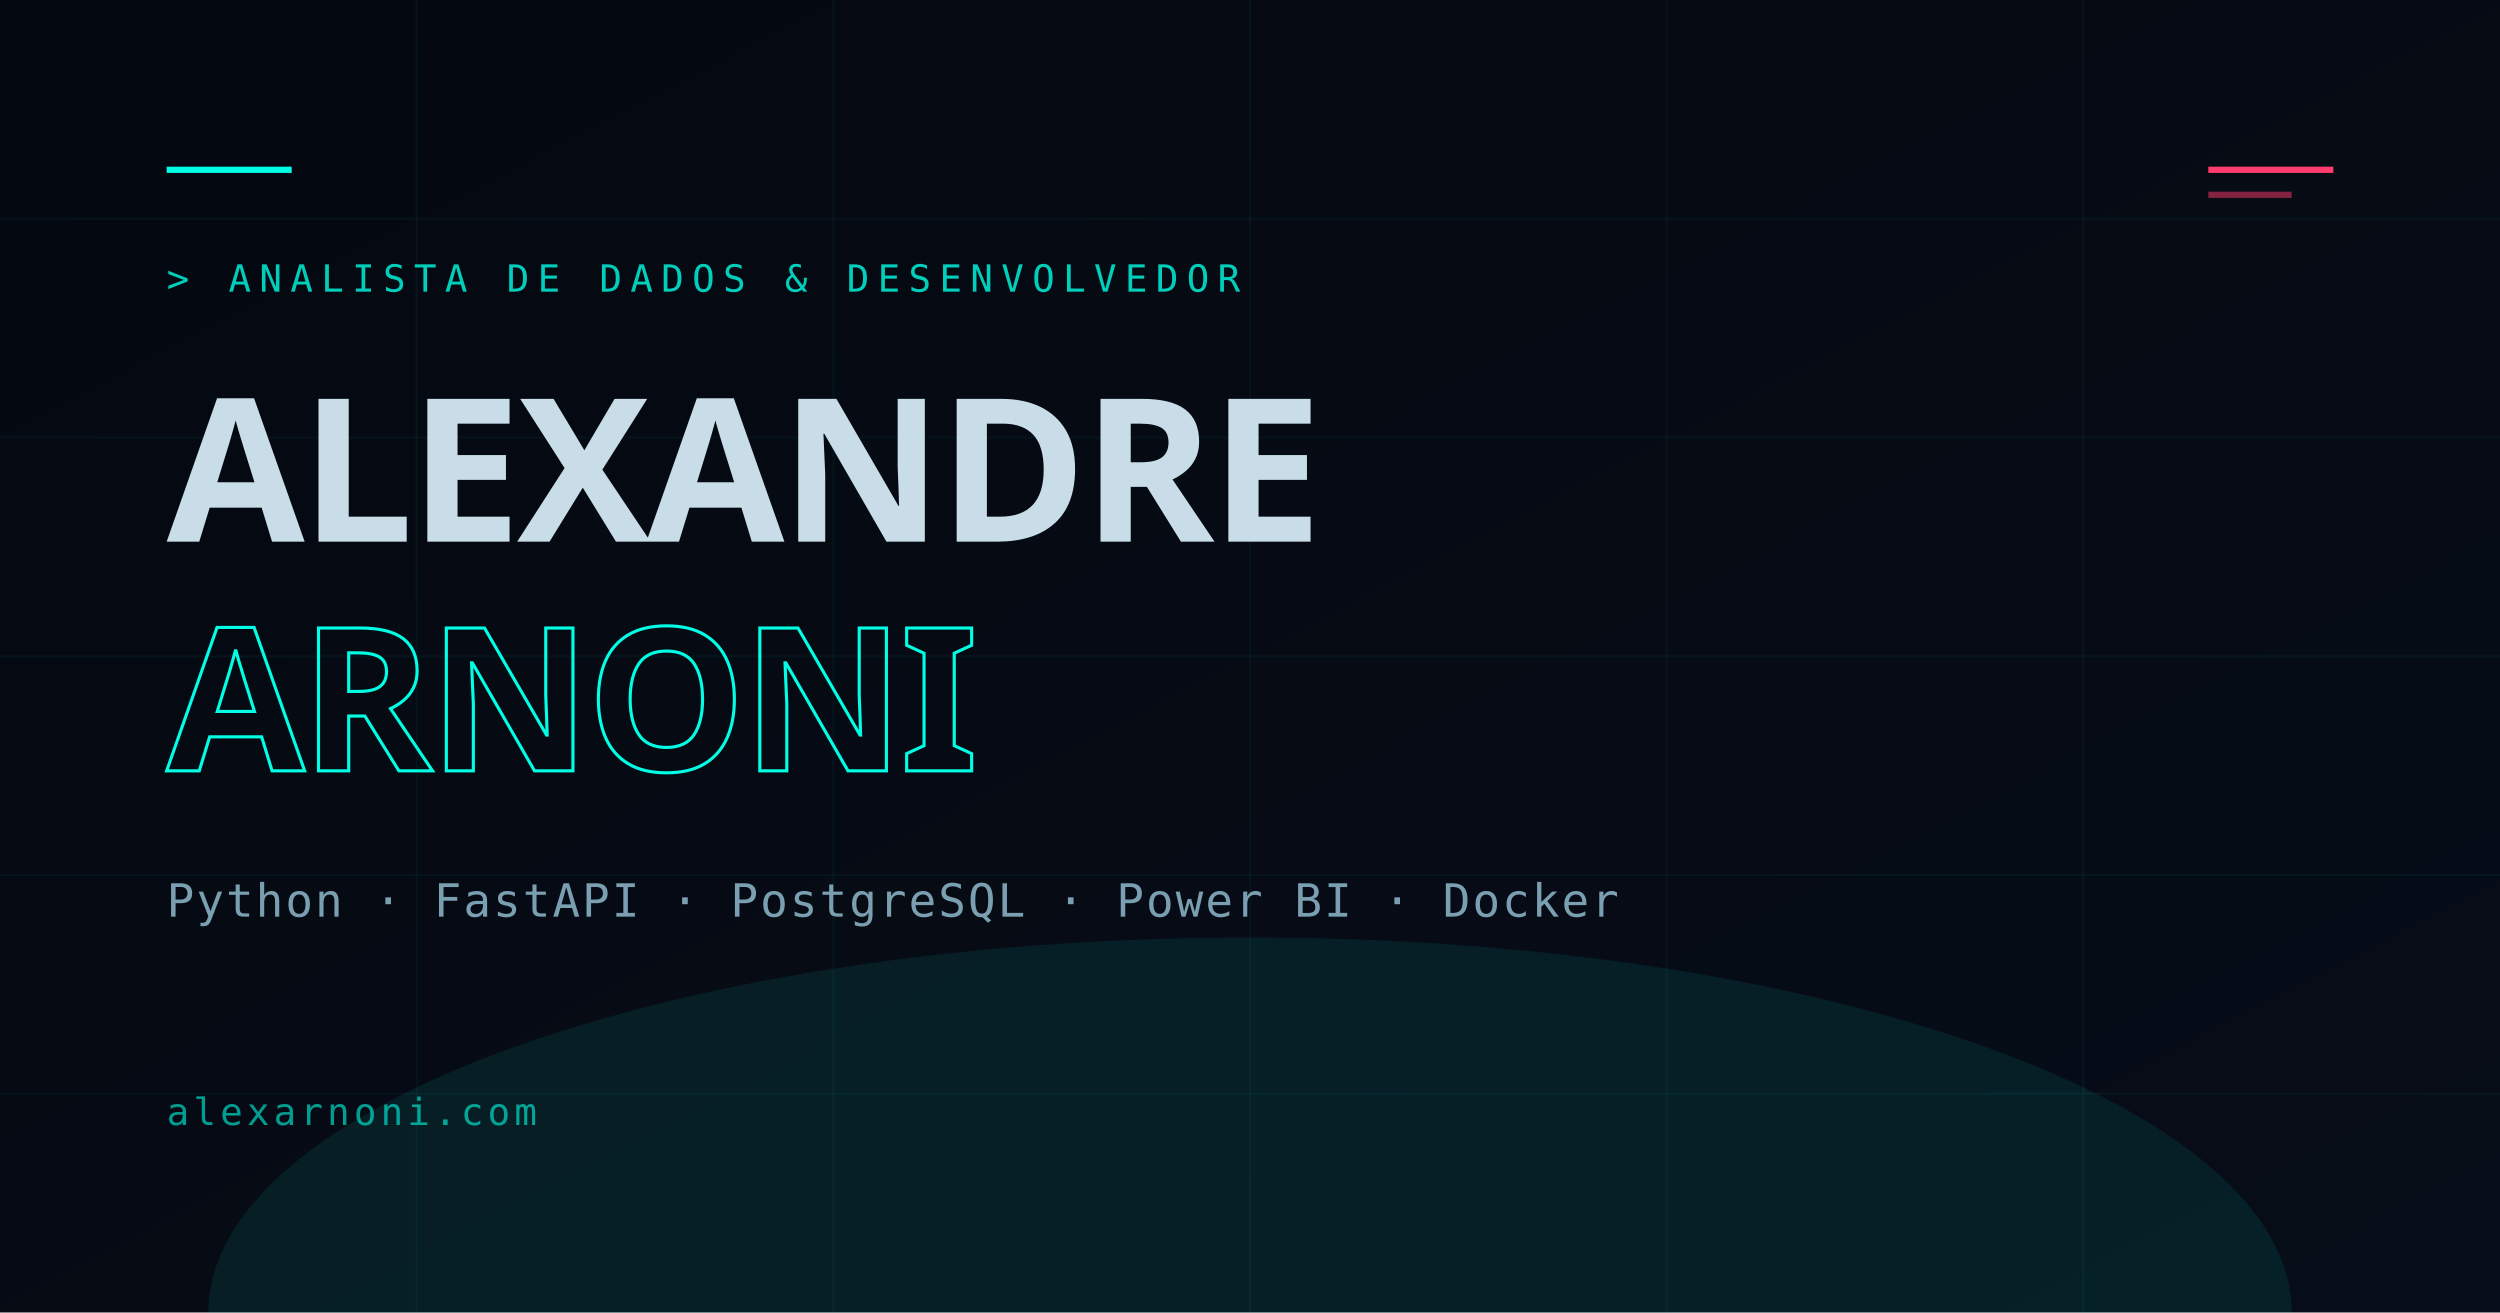
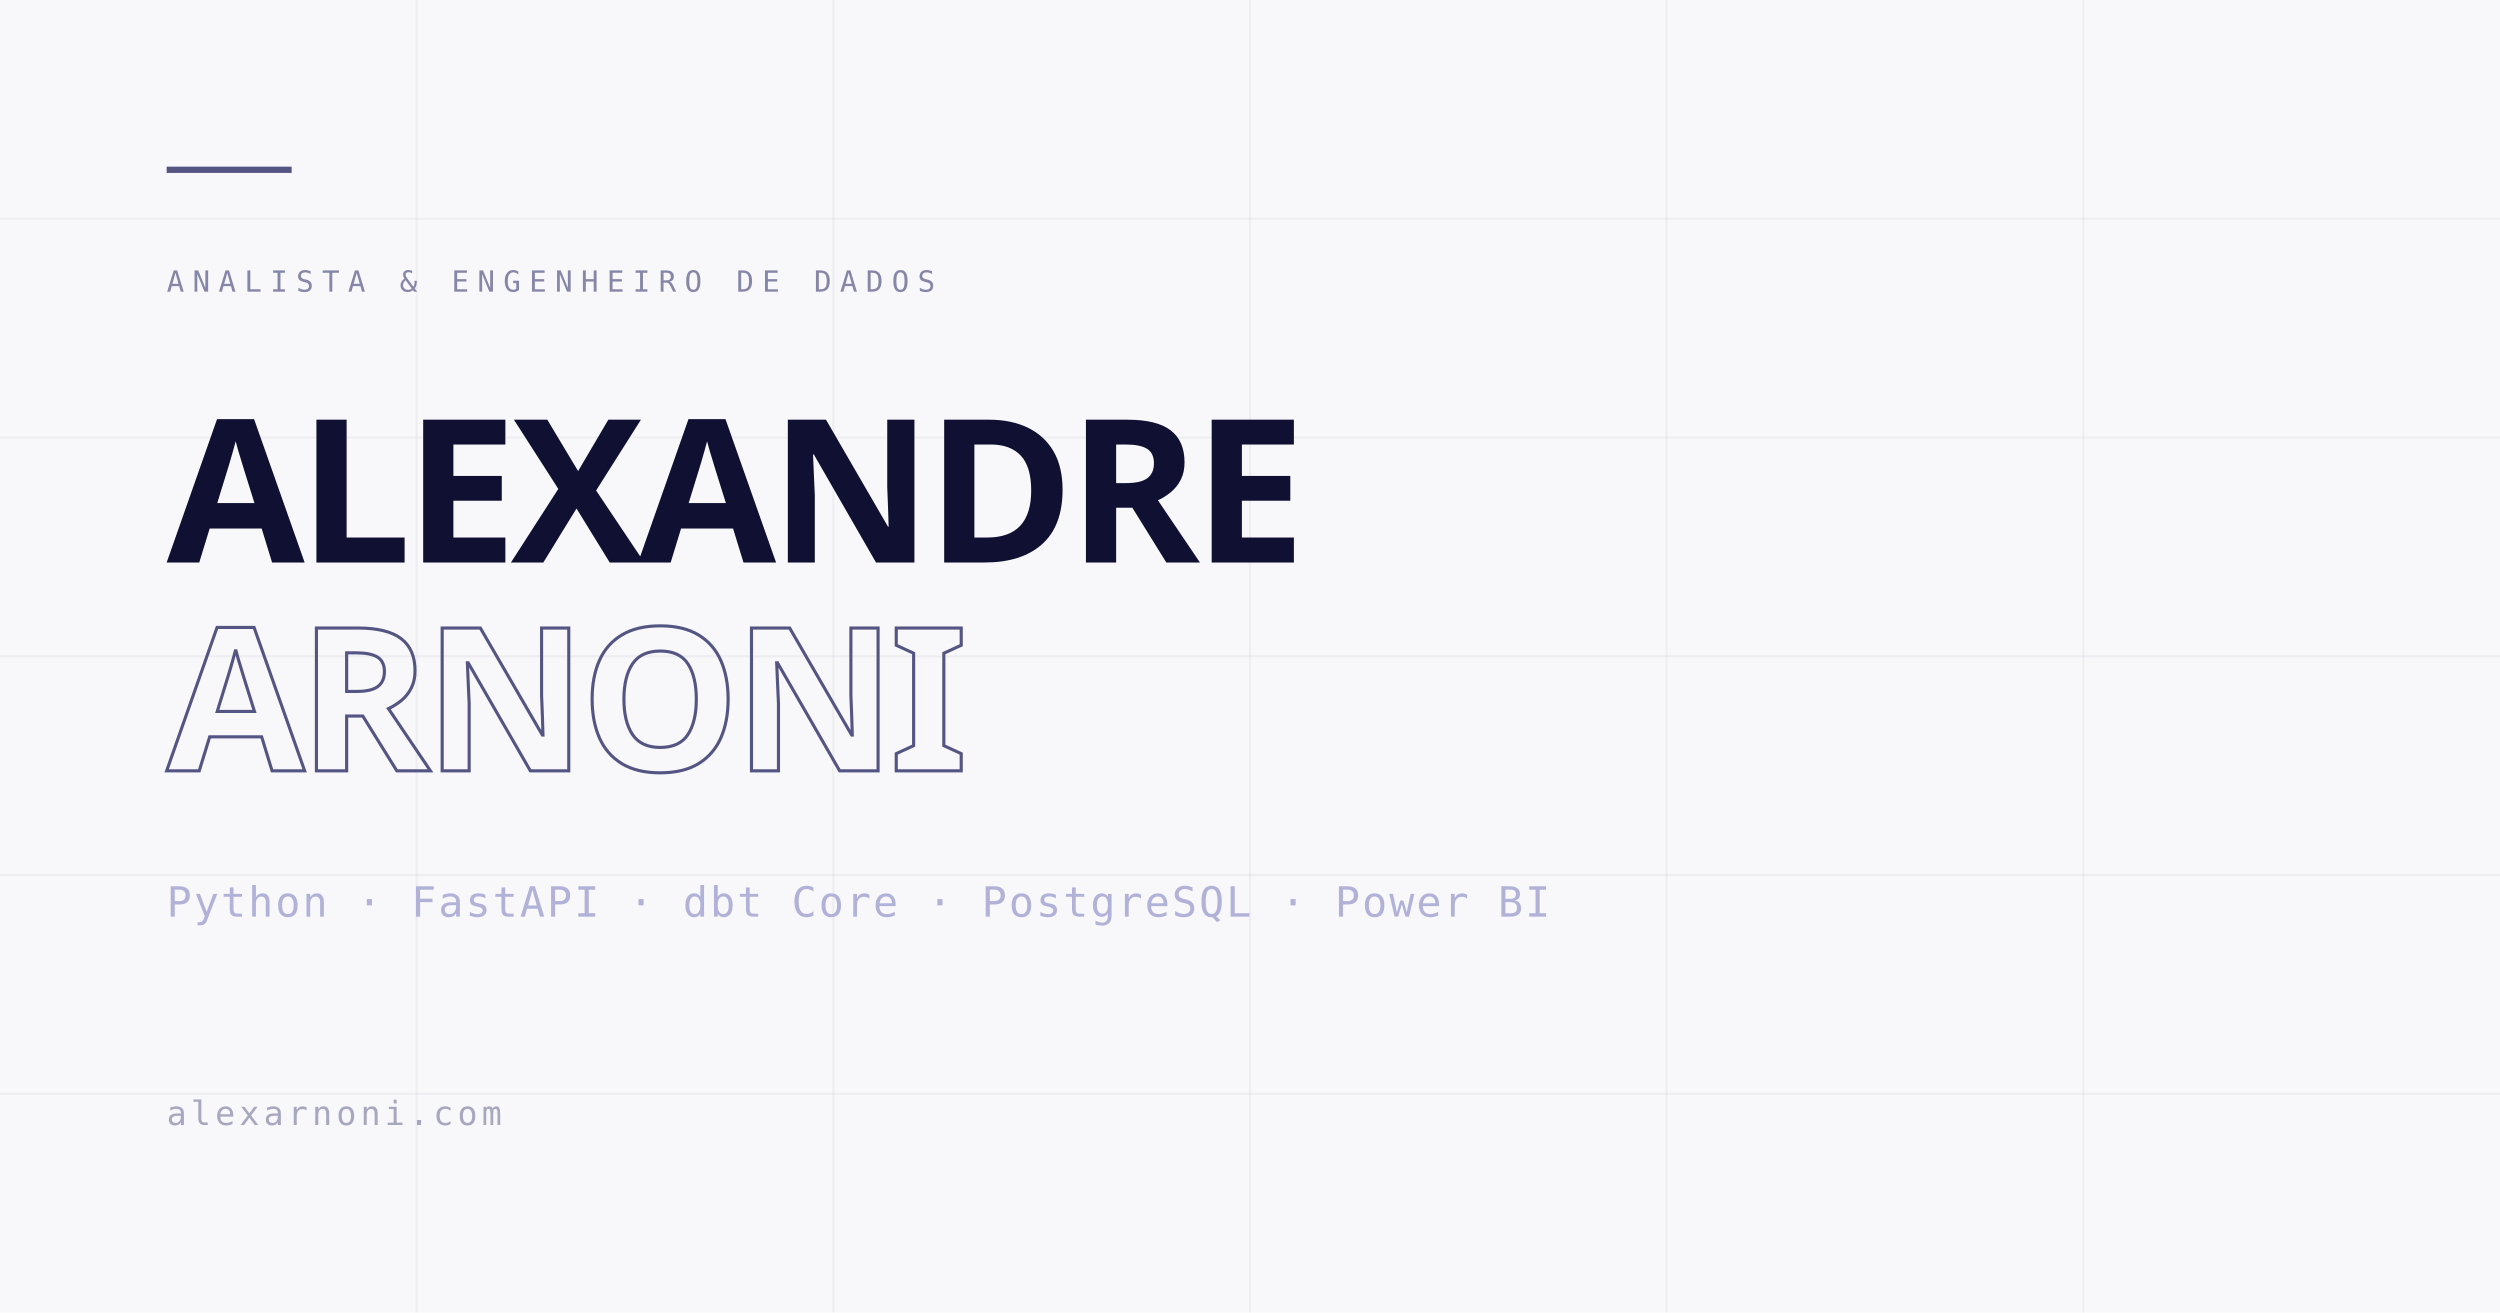
<svg xmlns="http://www.w3.org/2000/svg" width="1200" height="630" viewBox="0 0 1200 630">
-   <defs>
-     <linearGradient id="bg" x1="0" y1="0" x2="1" y2="1">
-       <stop offset="0%" stop-color="#040810" />
-       <stop offset="100%" stop-color="#070d18" />
-     </linearGradient>
-     <linearGradient id="glow" x1="0" y1="0" x2="0" y2="1">
-       <stop offset="0%" stop-color="#00ffe5" stop-opacity="0.15" />
-       <stop offset="100%" stop-color="#00ffe5" stop-opacity="0" />
-     </linearGradient>
-   </defs>
-   <rect width="1200" height="630" fill="url(#bg)" />
-   <g stroke="#00ffe5" stroke-opacity="0.04" stroke-width="1">
+   <rect width="1200" height="630" fill="#F8F8FA" />
+   <g stroke="#555584" stroke-opacity="0.06" stroke-width="1">
    <line x1="0" y1="105" x2="1200" y2="105" />
    <line x1="0" y1="210" x2="1200" y2="210" />
    <line x1="0" y1="315" x2="1200" y2="315" />
    <line x1="0" y1="420" x2="1200" y2="420" />
    <line x1="0" y1="525" x2="1200" y2="525" />
    <line x1="200" y1="0" x2="200" y2="630" />
    <line x1="400" y1="0" x2="400" y2="630" />
    <line x1="600" y1="0" x2="600" y2="630" />
    <line x1="800" y1="0" x2="800" y2="630" />
    <line x1="1000" y1="0" x2="1000" y2="630" />
  </g>
-   <ellipse cx="600" cy="630" rx="500" ry="180" fill="#00ffe5" fill-opacity="0.08" />
-   <rect x="80" y="80" width="60" height="3" fill="#00ffe5" />
-   <text x="80" y="140" font-family="monospace" font-size="18" fill="#00ffe5" letter-spacing="4" opacity="0.8">&gt; ANALISTA DE DADOS &amp; DESENVOLVEDOR</text>
-   <text x="80" y="260" font-family="sans-serif" font-size="96" font-weight="700" fill="#c8dde8" letter-spacing="-2">ALEXANDRE</text>
-   <text x="80" y="370" font-family="sans-serif" font-size="96" font-weight="700" fill="none" stroke="#00ffe5" stroke-width="1.5" letter-spacing="-2">ARNONI</text>
-   <text x="80" y="440" font-family="monospace" font-size="22" fill="#7a9fb0" letter-spacing="1">Python · FastAPI · PostgreSQL · Power BI · Docker</text>
-   <text x="80" y="540" font-family="monospace" font-size="18" fill="#00ffe5" opacity="0.6" letter-spacing="2">alexarnoni.com</text>
-   <rect x="1060" y="80" width="60" height="3" fill="#ff3c6e" />
-   <rect x="1060" y="92" width="40" height="3" fill="#ff3c6e" opacity="0.5" />
+   <rect x="80" y="80" width="60" height="3" fill="#555584" />
+   <text x="80" y="140" font-family="monospace" font-size="14" fill="#555584" letter-spacing="4" opacity="0.7">ANALISTA &amp; ENGENHEIRO DE DADOS</text>
+   <text x="80" y="270" font-family="sans-serif" font-size="96" font-weight="800" fill="#101033" letter-spacing="-3">ALEXANDRE</text>
+   <text x="80" y="370" font-family="sans-serif" font-size="96" font-weight="800" fill="none" stroke="#555584" stroke-width="1.5" letter-spacing="-3">ARNONI</text>
+   <text x="80" y="440" font-family="monospace" font-size="20" fill="#B2B2D9" letter-spacing="1">Python · FastAPI · dbt Core · PostgreSQL · Power BI</text>
+   <text x="80" y="540" font-family="monospace" font-size="16" fill="#555584" opacity="0.5" letter-spacing="2">alexarnoni.com</text>
</svg>
